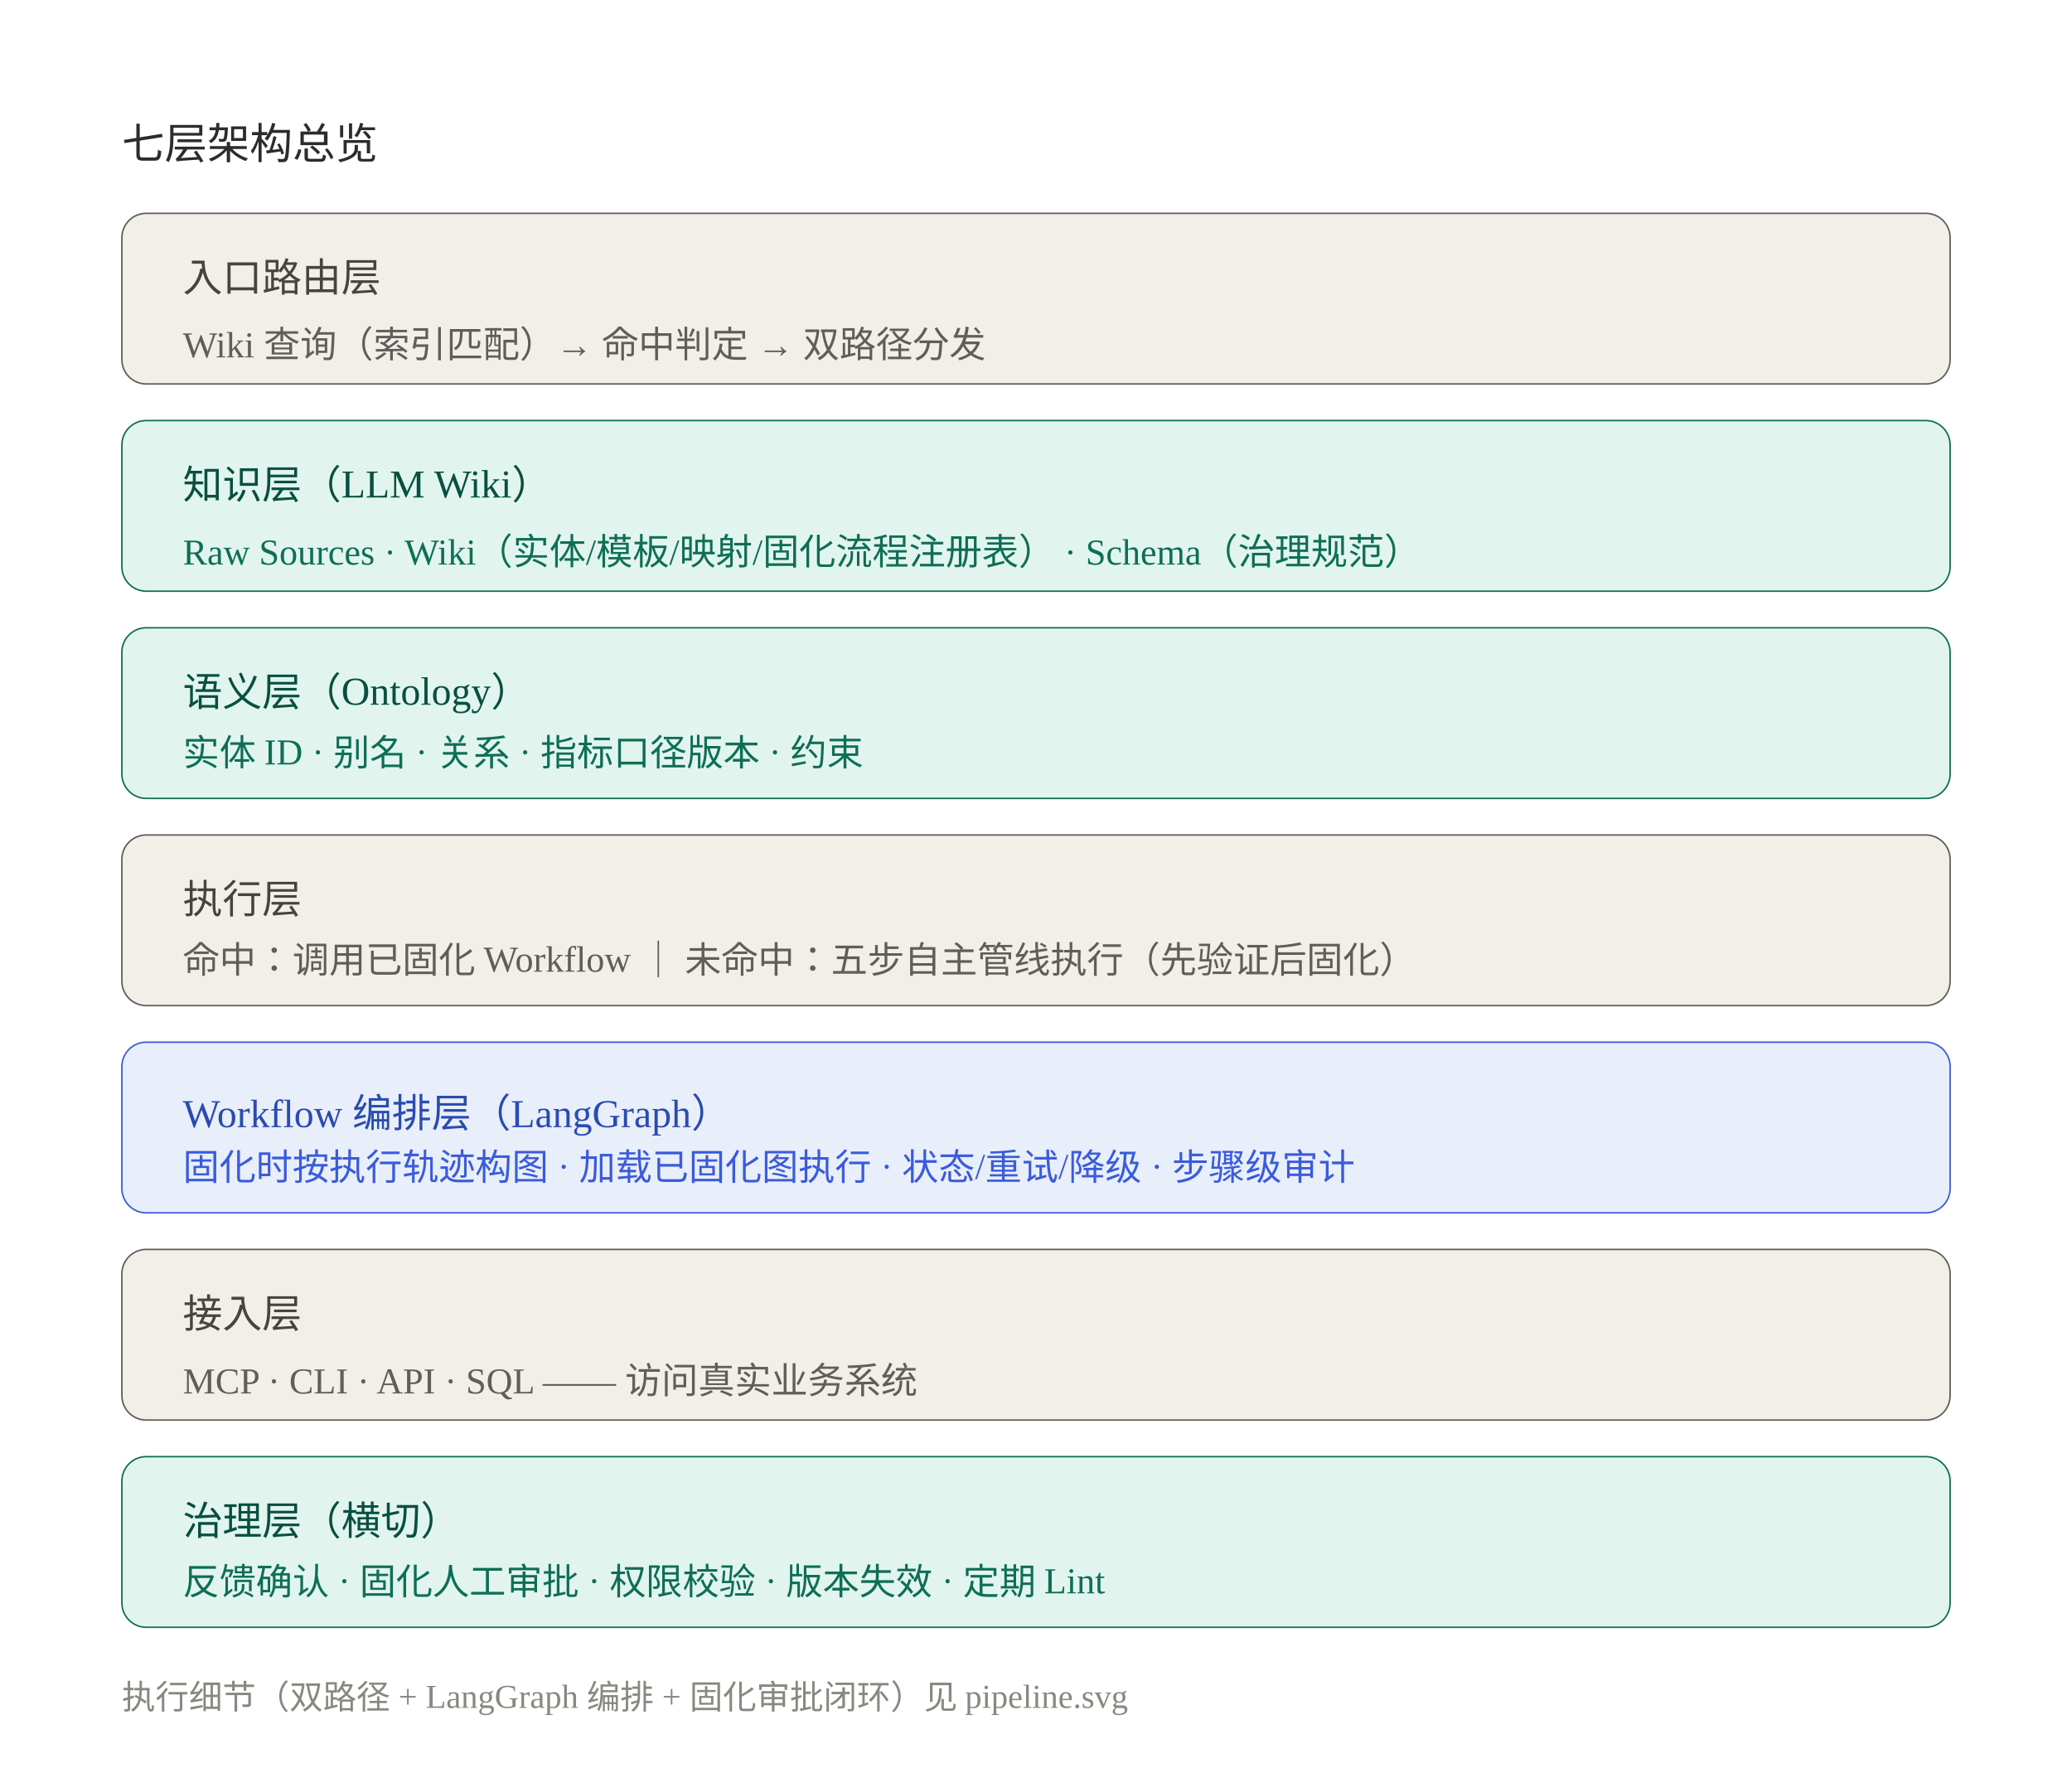
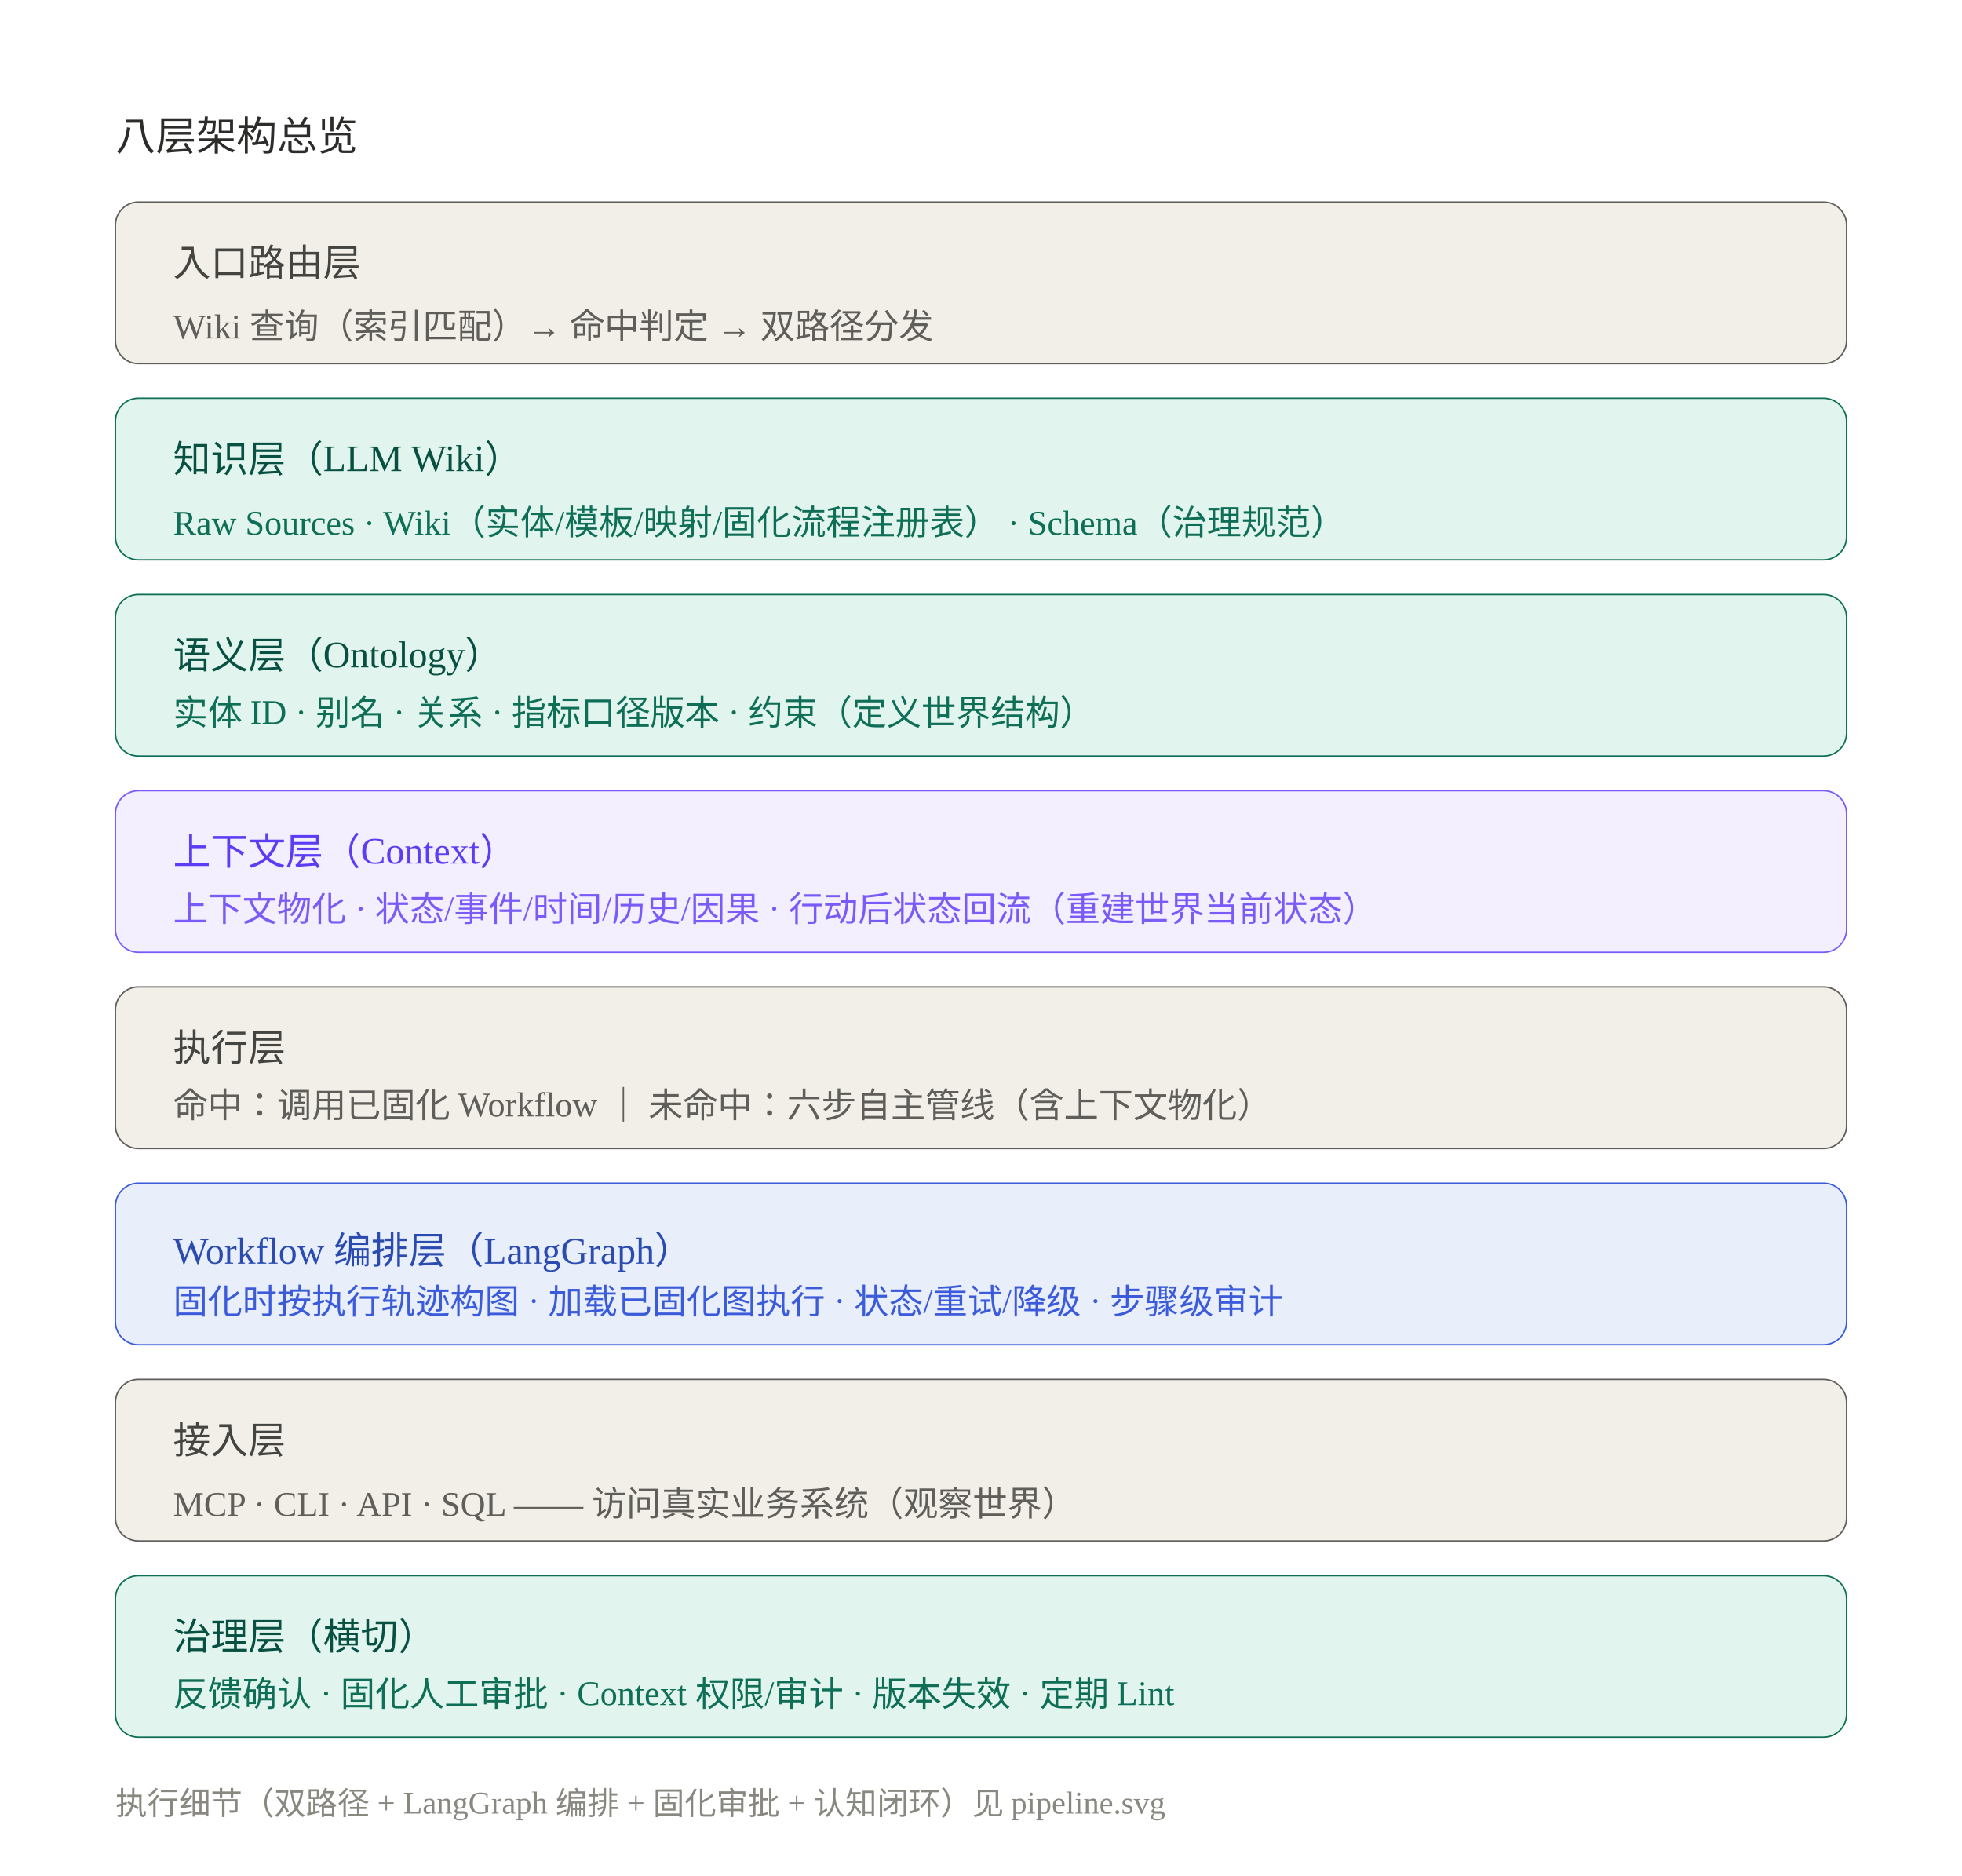
- <svg xmlns="http://www.w3.org/2000/svg" viewBox="0 0 680 580" width="100%" role="img">
-   <text x="40" y="46" font-size="14" font-weight="500" fill="#2C2C2A" dominant-baseline="central">七层架构总览</text>
+ <svg xmlns="http://www.w3.org/2000/svg" viewBox="0 0 680 650" width="100%" role="img">
+   <text x="40" y="46" font-size="14" font-weight="500" fill="#2C2C2A" dominant-baseline="central">八层架构总览</text>
  <g>
    <rect x="40" y="70" width="600" height="56" rx="8" fill="#F1EFE8" stroke="#5F5E5A" stroke-width="0.5" />
    <text x="60" y="90" font-size="13" font-weight="500" fill="#444441" dominant-baseline="central">入口路由层</text>
    <text x="60" y="110" font-size="12" fill="#5F5E5A" dominant-baseline="central">Wiki 查询（索引匹配）→ 命中判定 → 双路径分发</text>
  </g>
  <g>
    <rect x="40" y="138" width="600" height="56" rx="8" fill="#E1F5EE" stroke="#0F6E56" stroke-width="0.5" />
    <text x="60" y="158" font-size="13" font-weight="500" fill="#085041" dominant-baseline="central">知识层（LLM Wiki）</text>
    <text x="60" y="178" font-size="12" fill="#0F6E56" dominant-baseline="central">Raw Sources · Wiki（实体/模板/映射/固化流程注册表） · Schema（治理规范）</text>
  </g>
  <g>
    <rect x="40" y="206" width="600" height="56" rx="8" fill="#E1F5EE" stroke="#0F6E56" stroke-width="0.5" />
    <text x="60" y="226" font-size="13" font-weight="500" fill="#085041" dominant-baseline="central">语义层（Ontology）</text>
-     <text x="60" y="246" font-size="12" fill="#0F6E56" dominant-baseline="central">实体 ID · 别名 · 关系 · 指标口径版本 · 约束</text>
+     <text x="60" y="246" font-size="12" fill="#0F6E56" dominant-baseline="central">实体 ID · 别名 · 关系 · 指标口径版本 · 约束（定义世界结构）</text>
  </g>
  <g>
-     <rect x="40" y="274" width="600" height="56" rx="8" fill="#F1EFE8" stroke="#5F5E5A" stroke-width="0.5" />
-     <text x="60" y="294" font-size="13" font-weight="500" fill="#444441" dominant-baseline="central">执行层</text>
-     <text x="60" y="314" font-size="12" fill="#5F5E5A" dominant-baseline="central">命中：调用已固化 Workflow ｜ 未命中：五步自主管线执行（先验证后固化）</text>
+     <rect x="40" y="274" width="600" height="56" rx="8" fill="#F3EFFF" stroke="#7A5AF8" stroke-width="0.5" />
+     <text x="60" y="294" font-size="13" font-weight="500" fill="#5B3DF5" dominant-baseline="central">上下文层（Context）</text>
+     <text x="60" y="314" font-size="12" fill="#7A5AF8" dominant-baseline="central">上下文物化 · 状态/事件/时间/历史/因果 · 行动后状态回流（重建世界当前状态）</text>
  </g>
  <g>
-     <rect x="40" y="342" width="600" height="56" rx="8" fill="#E8EFFA" stroke="#3B5BDB" stroke-width="0.5" />
-     <text x="60" y="362" font-size="13" font-weight="500" fill="#2B4BB0" dominant-baseline="central">Workflow 编排层（LangGraph）</text>
-     <text x="60" y="382" font-size="12" fill="#3B5BDB" dominant-baseline="central">固化时按执行轨迹构图 · 加载已固化图执行 · 状态/重试/降级 · 步骤级审计</text>
+     <rect x="40" y="342" width="600" height="56" rx="8" fill="#F1EFE8" stroke="#5F5E5A" stroke-width="0.5" />
+     <text x="60" y="362" font-size="13" font-weight="500" fill="#444441" dominant-baseline="central">执行层</text>
+     <text x="60" y="382" font-size="12" fill="#5F5E5A" dominant-baseline="central">命中：调用已固化 Workflow ｜ 未命中：六步自主管线（含上下文物化）</text>
  </g>
  <g>
-     <rect x="40" y="410" width="600" height="56" rx="8" fill="#F1EFE8" stroke="#5F5E5A" stroke-width="0.5" />
-     <text x="60" y="430" font-size="13" font-weight="500" fill="#444441" dominant-baseline="central">接入层</text>
-     <text x="60" y="450" font-size="12" fill="#5F5E5A" dominant-baseline="central">MCP · CLI · API · SQL —— 访问真实业务系统</text>
+     <rect x="40" y="410" width="600" height="56" rx="8" fill="#E8EFFA" stroke="#3B5BDB" stroke-width="0.5" />
+     <text x="60" y="430" font-size="13" font-weight="500" fill="#2B4BB0" dominant-baseline="central">Workflow 编排层（LangGraph）</text>
+     <text x="60" y="450" font-size="12" fill="#3B5BDB" dominant-baseline="central">固化时按执行轨迹构图 · 加载已固化图执行 · 状态/重试/降级 · 步骤级审计</text>
  </g>
  <g>
-     <rect x="40" y="478" width="600" height="56" rx="8" fill="#E1F5EE" stroke="#0F6E56" stroke-width="0.5" />
-     <text x="60" y="498" font-size="13" font-weight="500" fill="#085041" dominant-baseline="central">治理层（横切）</text>
-     <text x="60" y="518" font-size="12" fill="#0F6E56" dominant-baseline="central">反馈确认 · 固化人工审批 · 权限校验 · 版本失效 · 定期 Lint</text>
+     <rect x="40" y="478" width="600" height="56" rx="8" fill="#F1EFE8" stroke="#5F5E5A" stroke-width="0.5" />
+     <text x="60" y="498" font-size="13" font-weight="500" fill="#444441" dominant-baseline="central">接入层</text>
+     <text x="60" y="518" font-size="12" fill="#5F5E5A" dominant-baseline="central">MCP · CLI · API · SQL —— 访问真实业务系统（观察世界）</text>
  </g>
-   <text x="40" y="556" font-size="11" fill="#888780" dominant-baseline="central">执行细节（双路径 + LangGraph 编排 + 固化审批闭环）见 pipeline.svg</text>
+   <g>
+     <rect x="40" y="546" width="600" height="56" rx="8" fill="#E1F5EE" stroke="#0F6E56" stroke-width="0.5" />
+     <text x="60" y="566" font-size="13" font-weight="500" fill="#085041" dominant-baseline="central">治理层（横切）</text>
+     <text x="60" y="586" font-size="12" fill="#0F6E56" dominant-baseline="central">反馈确认 · 固化人工审批 · Context 权限/审计 · 版本失效 · 定期 Lint</text>
+   </g>
+   <text x="40" y="624" font-size="11" fill="#888780" dominant-baseline="central">执行细节（双路径 + LangGraph 编排 + 固化审批 + 认知闭环）见 pipeline.svg</text>
</svg>
